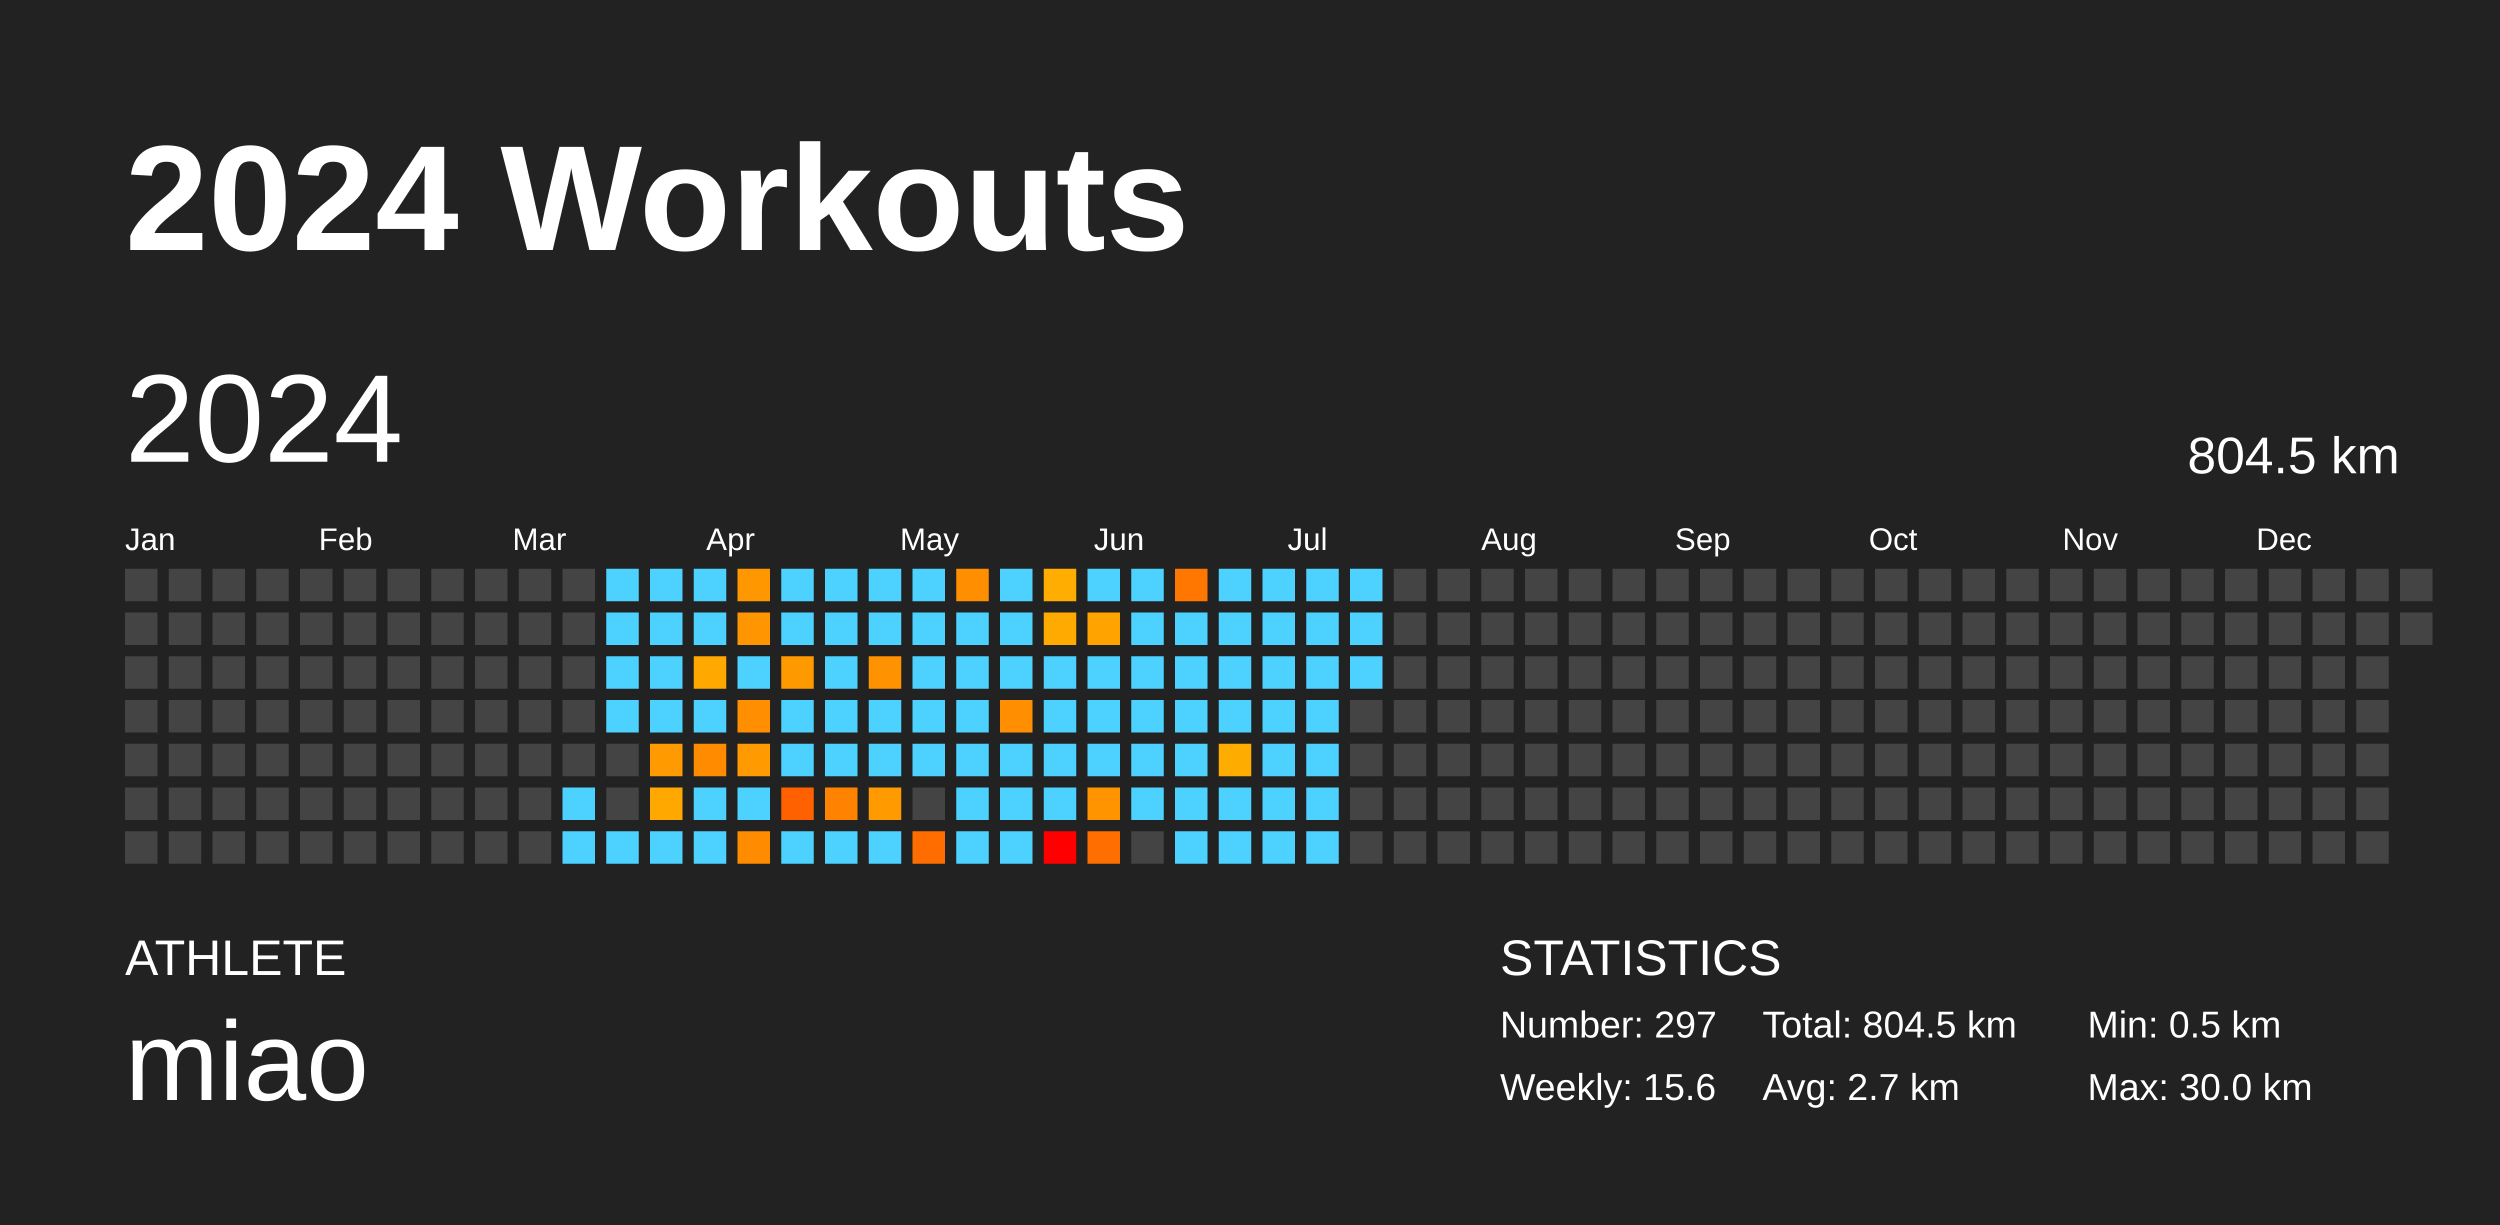
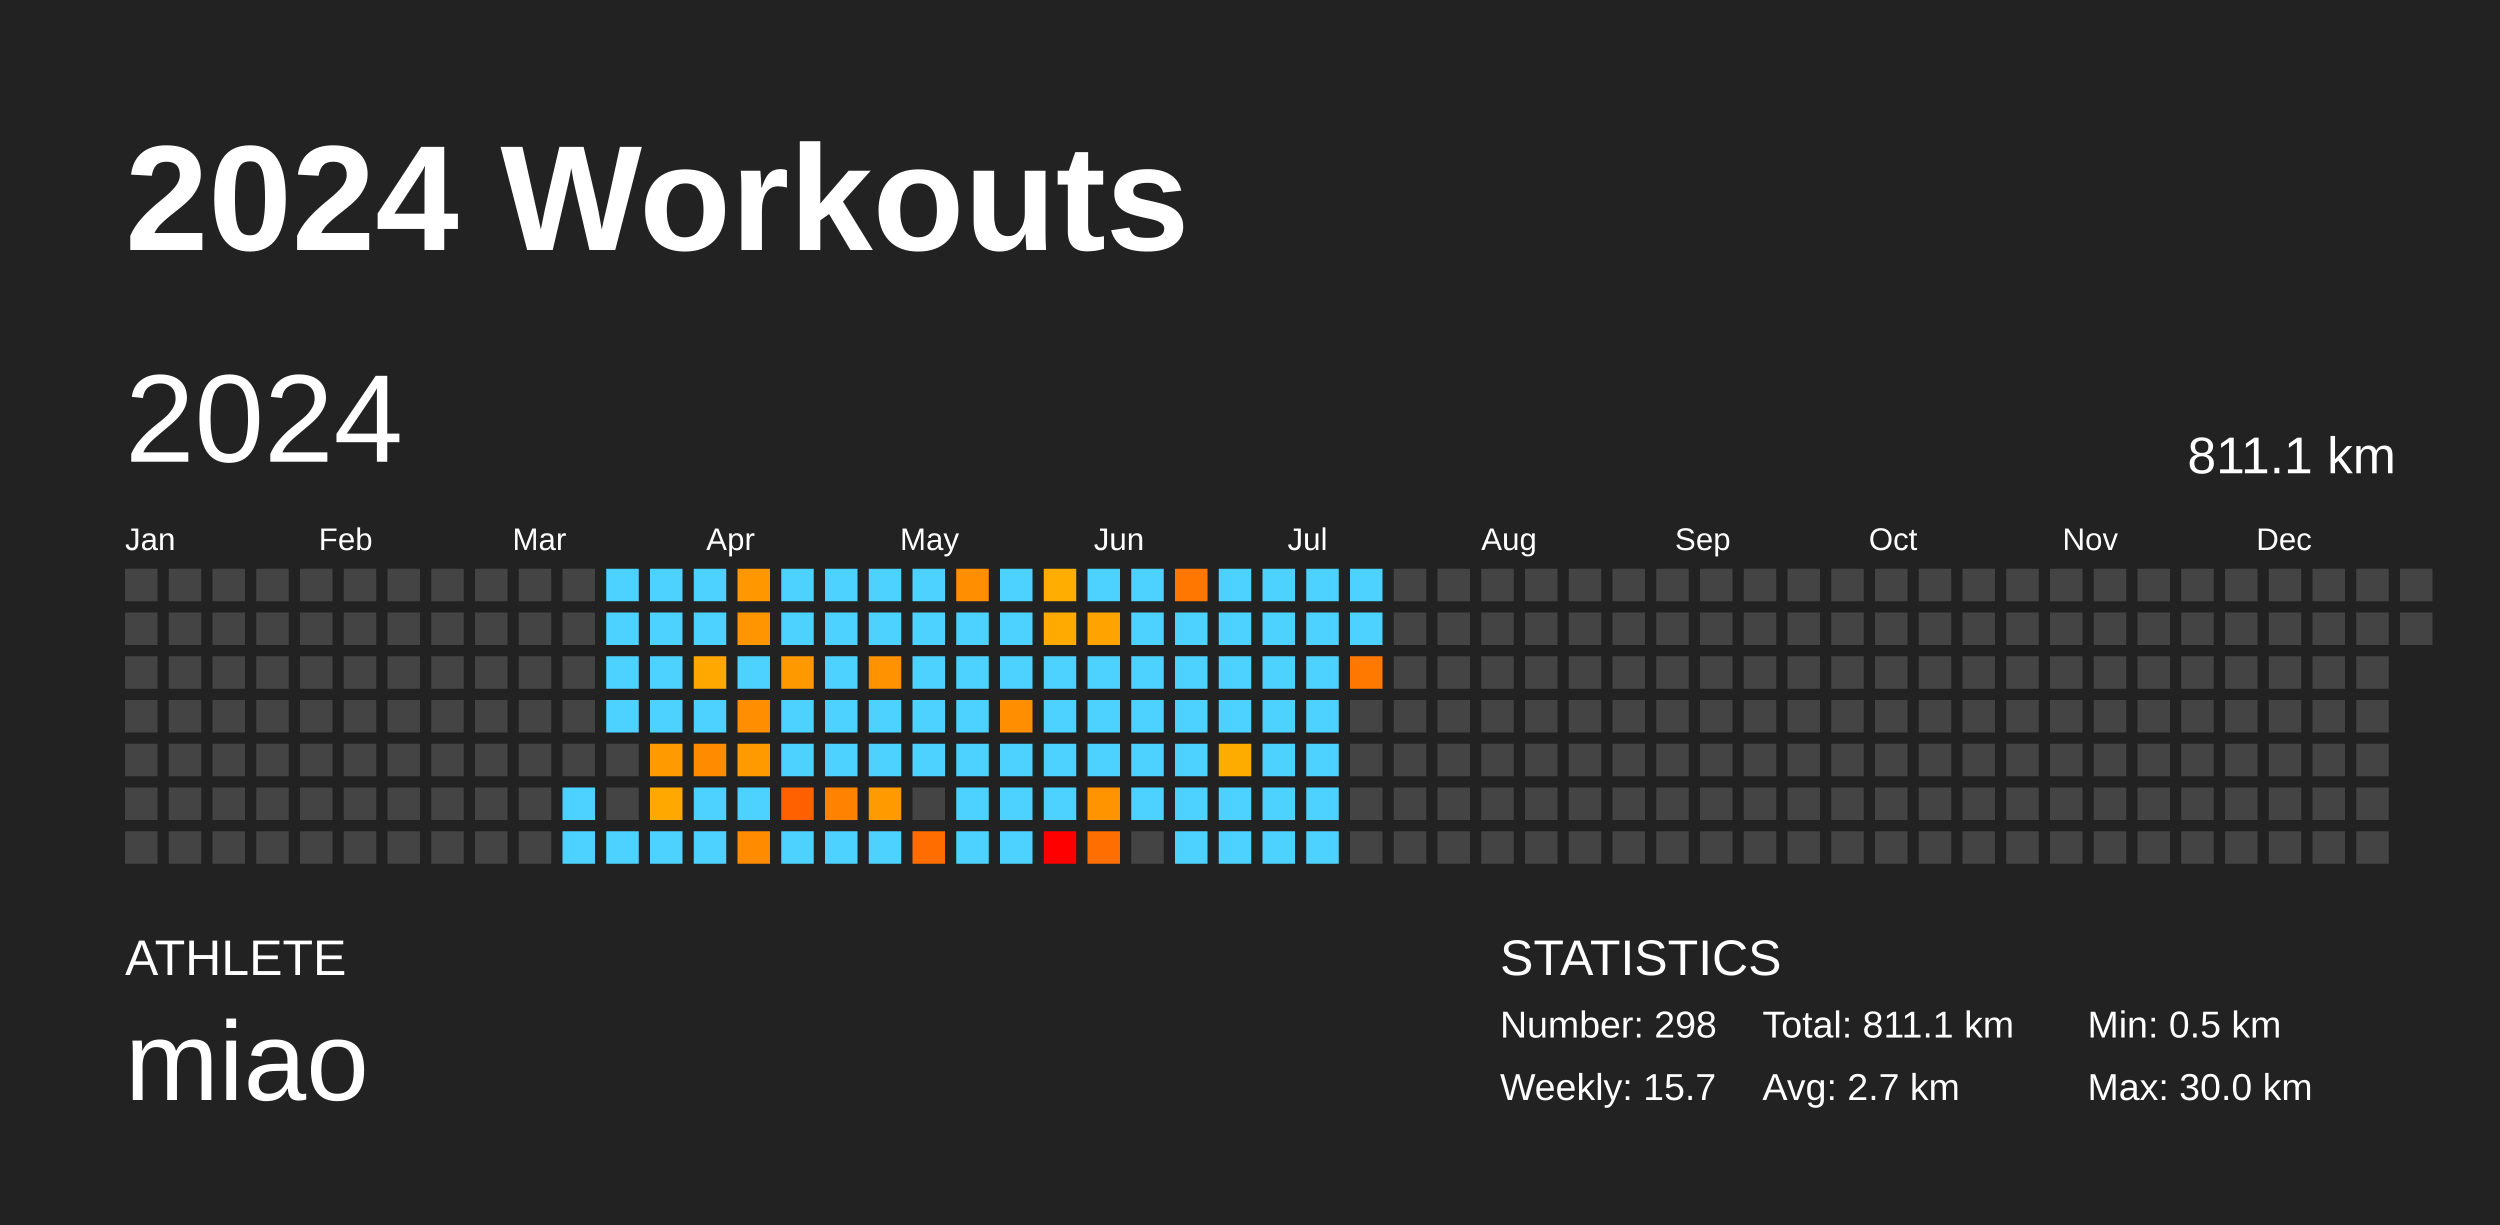
<svg xmlns="http://www.w3.org/2000/svg" baseProfile="full" height="98mm" version="1.1" viewBox="0,0,200,98" width="200mm">
  <defs />
  <rect fill="#222222" height="98" width="200" x="0" y="0" />
  <text fill="#FFFFFF" style="font-size:12px; font-family:Arial; font-weight:bold;" x="10" y="20">2024 Workouts</text>
  <text fill="#FFFFFF" style="font-size:4px; font-family:Arial" x="10" y="78">ATHLETE</text>
  <text fill="#FFFFFF" style="font-size:9px; font-family:Arial" x="10" y="88">miao</text>
  <text fill="#FFFFFF" style="font-size:4px; font-family:Arial" x="120" y="78">STATISTICS</text>
-   <text fill="#FFFFFF" style="font-size:3px; font-family:Arial" x="120" y="83">Number: 297</text>
-   <text fill="#FFFFFF" style="font-size:3px; font-family:Arial" x="120" y="88">Weekly: 15.6</text>
-   <text fill="#FFFFFF" style="font-size:3px; font-family:Arial" x="141" y="83">Total: 804.5 km</text>
+   <text fill="#FFFFFF" style="font-size:3px; font-family:Arial" x="120" y="83">Number: 298</text>
+   <text fill="#FFFFFF" style="font-size:3px; font-family:Arial" x="120" y="88">Weekly: 15.7</text>
+   <text fill="#FFFFFF" style="font-size:3px; font-family:Arial" x="141" y="83">Total: 811.1 km</text>
  <text fill="#FFFFFF" style="font-size:3px; font-family:Arial" x="141" y="88">Avg: 2.7 km</text>
  <text fill="#FFFFFF" style="font-size:3px; font-family:Arial" x="167" y="83">Min: 0.5 km</text>
  <text fill="#FFFFFF" style="font-size:3px; font-family:Arial" x="167" y="88">Max: 30.0 km</text>
  <text dominant-baseline="hanging" fill="#FFFFFF" style="font-size:10.0px; font-family:Arial;" x="10" y="30">2024</text>
-   <text dominant-baseline="hanging" fill="#FFFFFF" style="font-size:4.125px; font-family:Arial;" x="175" y="35">804.5 km</text>
+   <text dominant-baseline="hanging" fill="#FFFFFF" style="font-size:4.125px; font-family:Arial;" x="175" y="35">811.1 km</text>
  <text fill="#FFFFFF" style="font-size:2.5px; font-family:Arial" x="10.0" y="44">Jan</text>
  <text fill="#FFFFFF" style="font-size:2.5px; font-family:Arial" x="25.5" y="44">Feb</text>
  <text fill="#FFFFFF" style="font-size:2.5px; font-family:Arial" x="41.0" y="44">Mar</text>
  <text fill="#FFFFFF" style="font-size:2.5px; font-family:Arial" x="56.5" y="44">Apr</text>
  <text fill="#FFFFFF" style="font-size:2.5px; font-family:Arial" x="72.0" y="44">May</text>
  <text fill="#FFFFFF" style="font-size:2.5px; font-family:Arial" x="87.5" y="44">Jun</text>
  <text fill="#FFFFFF" style="font-size:2.5px; font-family:Arial" x="103.0" y="44">Jul</text>
  <text fill="#FFFFFF" style="font-size:2.5px; font-family:Arial" x="118.5" y="44">Aug</text>
  <text fill="#FFFFFF" style="font-size:2.5px; font-family:Arial" x="134.0" y="44">Sep</text>
  <text fill="#FFFFFF" style="font-size:2.5px; font-family:Arial" x="149.5" y="44">Oct</text>
  <text fill="#FFFFFF" style="font-size:2.5px; font-family:Arial" x="165.0" y="44">Nov</text>
  <text fill="#FFFFFF" style="font-size:2.5px; font-family:Arial" x="180.5" y="44">Dec</text>
  <rect fill="#444444" height="2.6" width="2.6" x="10.0" y="45.5" />
  <rect fill="#444444" height="2.6" width="2.6" x="10.0" y="49.0" />
  <rect fill="#444444" height="2.6" width="2.6" x="10.0" y="52.5" />
  <rect fill="#444444" height="2.6" width="2.6" x="10.0" y="56.0" />
  <rect fill="#444444" height="2.6" width="2.6" x="10.0" y="59.5" />
  <rect fill="#444444" height="2.6" width="2.6" x="10.0" y="63.0" />
  <rect fill="#444444" height="2.6" width="2.6" x="10.0" y="66.5" />
  <rect fill="#444444" height="2.6" width="2.6" x="13.5" y="45.5" />
  <rect fill="#444444" height="2.6" width="2.6" x="13.5" y="49.0" />
  <rect fill="#444444" height="2.6" width="2.6" x="13.5" y="52.5" />
  <rect fill="#444444" height="2.6" width="2.6" x="13.5" y="56.0" />
  <rect fill="#444444" height="2.6" width="2.6" x="13.5" y="59.5" />
  <rect fill="#444444" height="2.6" width="2.6" x="13.5" y="63.0" />
  <rect fill="#444444" height="2.6" width="2.6" x="13.5" y="66.5" />
  <rect fill="#444444" height="2.6" width="2.6" x="17.0" y="45.5" />
  <rect fill="#444444" height="2.6" width="2.6" x="17.0" y="49.0" />
  <rect fill="#444444" height="2.6" width="2.6" x="17.0" y="52.5" />
  <rect fill="#444444" height="2.6" width="2.6" x="17.0" y="56.0" />
  <rect fill="#444444" height="2.6" width="2.6" x="17.0" y="59.5" />
  <rect fill="#444444" height="2.6" width="2.6" x="17.0" y="63.0" />
  <rect fill="#444444" height="2.6" width="2.6" x="17.0" y="66.5" />
  <rect fill="#444444" height="2.6" width="2.6" x="20.5" y="45.5" />
  <rect fill="#444444" height="2.6" width="2.6" x="20.5" y="49.0" />
  <rect fill="#444444" height="2.6" width="2.6" x="20.5" y="52.5" />
  <rect fill="#444444" height="2.6" width="2.6" x="20.5" y="56.0" />
  <rect fill="#444444" height="2.6" width="2.6" x="20.5" y="59.5" />
  <rect fill="#444444" height="2.6" width="2.6" x="20.5" y="63.0" />
  <rect fill="#444444" height="2.6" width="2.6" x="20.5" y="66.5" />
  <rect fill="#444444" height="2.6" width="2.6" x="24.0" y="45.5" />
  <rect fill="#444444" height="2.6" width="2.6" x="24.0" y="49.0" />
  <rect fill="#444444" height="2.6" width="2.6" x="24.0" y="52.5" />
  <rect fill="#444444" height="2.6" width="2.6" x="24.0" y="56.0" />
  <rect fill="#444444" height="2.6" width="2.6" x="24.0" y="59.5" />
  <rect fill="#444444" height="2.6" width="2.6" x="24.0" y="63.0" />
  <rect fill="#444444" height="2.6" width="2.6" x="24.0" y="66.5" />
  <rect fill="#444444" height="2.6" width="2.6" x="27.5" y="45.5" />
  <rect fill="#444444" height="2.6" width="2.6" x="27.5" y="49.0" />
  <rect fill="#444444" height="2.6" width="2.6" x="27.5" y="52.5" />
  <rect fill="#444444" height="2.6" width="2.6" x="27.5" y="56.0" />
  <rect fill="#444444" height="2.6" width="2.6" x="27.5" y="59.5" />
  <rect fill="#444444" height="2.6" width="2.6" x="27.5" y="63.0" />
  <rect fill="#444444" height="2.6" width="2.6" x="27.5" y="66.5" />
  <rect fill="#444444" height="2.6" width="2.6" x="31.0" y="45.5" />
  <rect fill="#444444" height="2.6" width="2.6" x="31.0" y="49.0" />
  <rect fill="#444444" height="2.6" width="2.6" x="31.0" y="52.5" />
  <rect fill="#444444" height="2.6" width="2.6" x="31.0" y="56.0" />
  <rect fill="#444444" height="2.6" width="2.6" x="31.0" y="59.5" />
  <rect fill="#444444" height="2.6" width="2.6" x="31.0" y="63.0" />
  <rect fill="#444444" height="2.6" width="2.6" x="31.0" y="66.5" />
  <rect fill="#444444" height="2.6" width="2.6" x="34.5" y="45.5" />
  <rect fill="#444444" height="2.6" width="2.6" x="34.5" y="49.0" />
  <rect fill="#444444" height="2.6" width="2.6" x="34.5" y="52.5" />
  <rect fill="#444444" height="2.6" width="2.6" x="34.5" y="56.0" />
  <rect fill="#444444" height="2.6" width="2.6" x="34.5" y="59.5" />
  <rect fill="#444444" height="2.6" width="2.6" x="34.5" y="63.0" />
  <rect fill="#444444" height="2.6" width="2.6" x="34.5" y="66.5" />
  <rect fill="#444444" height="2.6" width="2.6" x="38.0" y="45.5" />
  <rect fill="#444444" height="2.6" width="2.6" x="38.0" y="49.0" />
  <rect fill="#444444" height="2.6" width="2.6" x="38.0" y="52.5" />
  <rect fill="#444444" height="2.6" width="2.6" x="38.0" y="56.0" />
  <rect fill="#444444" height="2.6" width="2.6" x="38.0" y="59.5" />
  <rect fill="#444444" height="2.6" width="2.6" x="38.0" y="63.0" />
  <rect fill="#444444" height="2.6" width="2.6" x="38.0" y="66.5" />
  <rect fill="#444444" height="2.6" width="2.6" x="41.5" y="45.5" />
  <rect fill="#444444" height="2.6" width="2.6" x="41.5" y="49.0" />
  <rect fill="#444444" height="2.6" width="2.6" x="41.5" y="52.5" />
  <rect fill="#444444" height="2.6" width="2.6" x="41.5" y="56.0" />
  <rect fill="#444444" height="2.6" width="2.6" x="41.5" y="59.5" />
  <rect fill="#444444" height="2.6" width="2.6" x="41.5" y="63.0" />
  <rect fill="#444444" height="2.6" width="2.6" x="41.5" y="66.5" />
  <rect fill="#444444" height="2.6" width="2.6" x="45.0" y="45.5" />
  <rect fill="#444444" height="2.6" width="2.6" x="45.0" y="49.0" />
  <rect fill="#444444" height="2.6" width="2.6" x="45.0" y="52.5" />
  <rect fill="#444444" height="2.6" width="2.6" x="45.0" y="56.0" />
  <rect fill="#444444" height="2.6" width="2.6" x="45.0" y="59.5" />
  <rect fill="#4dd2ff" height="2.6" width="2.6" x="45.0" y="63.0" />
  <rect fill="#4dd2ff" height="2.6" width="2.6" x="45.0" y="66.5" />
  <rect fill="#4dd2ff" height="2.6" width="2.6" x="48.5" y="45.5" />
  <rect fill="#4dd2ff" height="2.6" width="2.6" x="48.5" y="49.0" />
  <rect fill="#4dd2ff" height="2.6" width="2.6" x="48.5" y="52.5" />
  <rect fill="#4dd2ff" height="2.6" width="2.6" x="48.5" y="56.0" />
  <rect fill="#444444" height="2.6" width="2.6" x="48.5" y="59.5" />
  <rect fill="#444444" height="2.6" width="2.6" x="48.5" y="63.0" />
  <rect fill="#4dd2ff" height="2.6" width="2.6" x="48.5" y="66.5" />
  <rect fill="#4dd2ff" height="2.6" width="2.6" x="52.0" y="45.5" />
  <rect fill="#4dd2ff" height="2.6" width="2.6" x="52.0" y="49.0" />
  <rect fill="#4dd2ff" height="2.6" width="2.6" x="52.0" y="52.5" />
  <rect fill="#4dd2ff" height="2.6" width="2.6" x="52.0" y="56.0" />
  <rect fill="#ff9a00" height="2.6" width="2.6" x="52.0" y="59.5" />
  <rect fill="#ffa900" height="2.6" width="2.6" x="52.0" y="63.0" />
  <rect fill="#4dd2ff" height="2.6" width="2.6" x="52.0" y="66.5" />
  <rect fill="#4dd2ff" height="2.6" width="2.6" x="55.5" y="45.5" />
  <rect fill="#4dd2ff" height="2.6" width="2.6" x="55.5" y="49.0" />
  <rect fill="#ffa900" height="2.6" width="2.6" x="55.5" y="52.5" />
  <rect fill="#4dd2ff" height="2.6" width="2.6" x="55.5" y="56.0" />
  <rect fill="#ff8b00" height="2.6" width="2.6" x="55.5" y="59.5" />
  <rect fill="#4dd2ff" height="2.6" width="2.6" x="55.5" y="63.0" />
  <rect fill="#4dd2ff" height="2.6" width="2.6" x="55.5" y="66.5" />
  <rect fill="#ff9700" height="2.6" width="2.6" x="59.0" y="45.5" />
  <rect fill="#ff9500" height="2.6" width="2.6" x="59.0" y="49.0" />
  <rect fill="#4dd2ff" height="2.6" width="2.6" x="59.0" y="52.5" />
  <rect fill="#ff8e00" height="2.6" width="2.6" x="59.0" y="56.0" />
  <rect fill="#ff9b00" height="2.6" width="2.6" x="59.0" y="59.5" />
  <rect fill="#4dd2ff" height="2.6" width="2.6" x="59.0" y="63.0" />
  <rect fill="#ff8b00" height="2.6" width="2.6" x="59.0" y="66.5" />
  <rect fill="#4dd2ff" height="2.6" width="2.6" x="62.5" y="45.5" />
  <rect fill="#4dd2ff" height="2.6" width="2.6" x="62.5" y="49.0" />
  <rect fill="#ff9900" height="2.6" width="2.6" x="62.5" y="52.5" />
  <rect fill="#4dd2ff" height="2.6" width="2.6" x="62.5" y="56.0" />
  <rect fill="#4dd2ff" height="2.6" width="2.6" x="62.5" y="59.5" />
  <rect fill="#ff6100" height="2.6" width="2.6" x="62.5" y="63.0" />
  <rect fill="#4dd2ff" height="2.6" width="2.6" x="62.5" y="66.5" />
  <rect fill="#4dd2ff" height="2.6" width="2.6" x="66.0" y="45.5" />
  <rect fill="#4dd2ff" height="2.6" width="2.6" x="66.0" y="49.0" />
  <rect fill="#4dd2ff" height="2.6" width="2.6" x="66.0" y="52.5" />
  <rect fill="#4dd2ff" height="2.6" width="2.6" x="66.0" y="56.0" />
  <rect fill="#4dd2ff" height="2.6" width="2.6" x="66.0" y="59.5" />
  <rect fill="#ff8300" height="2.6" width="2.6" x="66.0" y="63.0" />
  <rect fill="#4dd2ff" height="2.6" width="2.6" x="66.0" y="66.5" />
  <rect fill="#4dd2ff" height="2.6" width="2.6" x="69.5" y="45.5" />
  <rect fill="#4dd2ff" height="2.6" width="2.6" x="69.5" y="49.0" />
  <rect fill="#ff9200" height="2.6" width="2.6" x="69.5" y="52.5" />
  <rect fill="#4dd2ff" height="2.6" width="2.6" x="69.5" y="56.0" />
  <rect fill="#4dd2ff" height="2.6" width="2.6" x="69.5" y="59.5" />
  <rect fill="#ff9a00" height="2.6" width="2.6" x="69.5" y="63.0" />
  <rect fill="#4dd2ff" height="2.6" width="2.6" x="69.5" y="66.5" />
  <rect fill="#4dd2ff" height="2.6" width="2.6" x="73.0" y="45.5" />
  <rect fill="#4dd2ff" height="2.6" width="2.6" x="73.0" y="49.0" />
  <rect fill="#4dd2ff" height="2.6" width="2.6" x="73.0" y="52.5" />
  <rect fill="#4dd2ff" height="2.6" width="2.6" x="73.0" y="56.0" />
  <rect fill="#4dd2ff" height="2.6" width="2.6" x="73.0" y="59.5" />
  <rect fill="#444444" height="2.6" width="2.6" x="73.0" y="63.0" />
  <rect fill="#ff6d00" height="2.6" width="2.6" x="73.0" y="66.5" />
  <rect fill="#ff8f00" height="2.6" width="2.6" x="76.5" y="45.5" />
  <rect fill="#4dd2ff" height="2.6" width="2.6" x="76.5" y="49.0" />
  <rect fill="#4dd2ff" height="2.6" width="2.6" x="76.5" y="52.5" />
  <rect fill="#4dd2ff" height="2.6" width="2.6" x="76.5" y="56.0" />
  <rect fill="#4dd2ff" height="2.6" width="2.6" x="76.5" y="59.5" />
  <rect fill="#4dd2ff" height="2.6" width="2.6" x="76.5" y="63.0" />
  <rect fill="#4dd2ff" height="2.6" width="2.6" x="76.5" y="66.5" />
  <rect fill="#4dd2ff" height="2.6" width="2.6" x="80.0" y="45.5" />
  <rect fill="#4dd2ff" height="2.6" width="2.6" x="80.0" y="49.0" />
  <rect fill="#4dd2ff" height="2.6" width="2.6" x="80.0" y="52.5" />
  <rect fill="#ff8f00" height="2.6" width="2.6" x="80.0" y="56.0" />
  <rect fill="#4dd2ff" height="2.6" width="2.6" x="80.0" y="59.5" />
  <rect fill="#4dd2ff" height="2.6" width="2.6" x="80.0" y="63.0" />
  <rect fill="#4dd2ff" height="2.6" width="2.6" x="80.0" y="66.5" />
  <rect fill="#ffad00" height="2.6" width="2.6" x="83.5" y="45.5" />
  <rect fill="#ffaa00" height="2.6" width="2.6" x="83.5" y="49.0" />
  <rect fill="#4dd2ff" height="2.6" width="2.6" x="83.5" y="52.5" />
  <rect fill="#4dd2ff" height="2.6" width="2.6" x="83.5" y="56.0" />
  <rect fill="#4dd2ff" height="2.6" width="2.6" x="83.5" y="59.5" />
  <rect fill="#4dd2ff" height="2.6" width="2.6" x="83.5" y="63.0" />
  <rect fill="red" height="2.6" width="2.6" x="83.5" y="66.5" />
  <rect fill="#4dd2ff" height="2.6" width="2.6" x="87.0" y="45.5" />
  <rect fill="#ffa300" height="2.6" width="2.6" x="87.0" y="49.0" />
  <rect fill="#4dd2ff" height="2.6" width="2.6" x="87.0" y="52.5" />
  <rect fill="#4dd2ff" height="2.6" width="2.6" x="87.0" y="56.0" />
  <rect fill="#4dd2ff" height="2.6" width="2.6" x="87.0" y="59.5" />
  <rect fill="#ff9300" height="2.6" width="2.6" x="87.0" y="63.0" />
  <rect fill="#ff6e00" height="2.6" width="2.6" x="87.0" y="66.5" />
  <rect fill="#4dd2ff" height="2.6" width="2.6" x="90.5" y="45.5" />
  <rect fill="#4dd2ff" height="2.6" width="2.6" x="90.5" y="49.0" />
  <rect fill="#4dd2ff" height="2.6" width="2.6" x="90.5" y="52.5" />
  <rect fill="#4dd2ff" height="2.6" width="2.6" x="90.5" y="56.0" />
  <rect fill="#4dd2ff" height="2.6" width="2.6" x="90.5" y="59.5" />
  <rect fill="#4dd2ff" height="2.6" width="2.6" x="90.5" y="63.0" />
  <rect fill="#444444" height="2.6" width="2.6" x="90.5" y="66.5" />
  <rect fill="#ff7700" height="2.6" width="2.6" x="94.0" y="45.5" />
  <rect fill="#4dd2ff" height="2.6" width="2.6" x="94.0" y="49.0" />
  <rect fill="#4dd2ff" height="2.6" width="2.6" x="94.0" y="52.5" />
  <rect fill="#4dd2ff" height="2.6" width="2.6" x="94.0" y="56.0" />
  <rect fill="#4dd2ff" height="2.6" width="2.6" x="94.0" y="59.5" />
  <rect fill="#4dd2ff" height="2.6" width="2.6" x="94.0" y="63.0" />
  <rect fill="#4dd2ff" height="2.6" width="2.6" x="94.0" y="66.5" />
  <rect fill="#4dd2ff" height="2.6" width="2.6" x="97.5" y="45.5" />
  <rect fill="#4dd2ff" height="2.6" width="2.6" x="97.5" y="49.0" />
  <rect fill="#4dd2ff" height="2.6" width="2.6" x="97.5" y="52.5" />
  <rect fill="#4dd2ff" height="2.6" width="2.6" x="97.5" y="56.0" />
  <rect fill="#ffac00" height="2.6" width="2.6" x="97.5" y="59.5" />
  <rect fill="#4dd2ff" height="2.6" width="2.6" x="97.5" y="63.0" />
  <rect fill="#4dd2ff" height="2.6" width="2.6" x="97.5" y="66.5" />
  <rect fill="#4dd2ff" height="2.6" width="2.6" x="101.0" y="45.5" />
  <rect fill="#4dd2ff" height="2.6" width="2.6" x="101.0" y="49.0" />
  <rect fill="#4dd2ff" height="2.6" width="2.6" x="101.0" y="52.5" />
  <rect fill="#4dd2ff" height="2.6" width="2.6" x="101.0" y="56.0" />
  <rect fill="#4dd2ff" height="2.6" width="2.6" x="101.0" y="59.5" />
  <rect fill="#4dd2ff" height="2.6" width="2.6" x="101.0" y="63.0" />
  <rect fill="#4dd2ff" height="2.6" width="2.6" x="101.0" y="66.5" />
  <rect fill="#4dd2ff" height="2.6" width="2.6" x="104.5" y="45.5" />
  <rect fill="#4dd2ff" height="2.6" width="2.6" x="104.5" y="49.0" />
  <rect fill="#4dd2ff" height="2.6" width="2.6" x="104.5" y="52.5" />
  <rect fill="#4dd2ff" height="2.6" width="2.6" x="104.5" y="56.0" />
  <rect fill="#4dd2ff" height="2.6" width="2.6" x="104.5" y="59.5" />
  <rect fill="#4dd2ff" height="2.6" width="2.6" x="104.5" y="63.0" />
  <rect fill="#4dd2ff" height="2.6" width="2.6" x="104.5" y="66.5" />
  <rect fill="#4dd2ff" height="2.6" width="2.6" x="108.0" y="45.5" />
  <rect fill="#4dd2ff" height="2.6" width="2.6" x="108.0" y="49.0" />
-   <rect fill="#4dd2ff" height="2.6" width="2.6" x="108.0" y="52.5" />
+   <rect fill="#ff7900" height="2.6" width="2.6" x="108.0" y="52.5" />
  <rect fill="#444444" height="2.6" width="2.6" x="108.0" y="56.0" />
  <rect fill="#444444" height="2.6" width="2.6" x="108.0" y="59.5" />
  <rect fill="#444444" height="2.6" width="2.6" x="108.0" y="63.0" />
  <rect fill="#444444" height="2.6" width="2.6" x="108.0" y="66.5" />
  <rect fill="#444444" height="2.6" width="2.6" x="111.5" y="45.5" />
  <rect fill="#444444" height="2.6" width="2.6" x="111.5" y="49.0" />
  <rect fill="#444444" height="2.6" width="2.6" x="111.5" y="52.5" />
  <rect fill="#444444" height="2.6" width="2.6" x="111.5" y="56.0" />
  <rect fill="#444444" height="2.6" width="2.6" x="111.5" y="59.5" />
  <rect fill="#444444" height="2.6" width="2.6" x="111.5" y="63.0" />
  <rect fill="#444444" height="2.6" width="2.6" x="111.5" y="66.5" />
  <rect fill="#444444" height="2.6" width="2.6" x="115.0" y="45.5" />
  <rect fill="#444444" height="2.6" width="2.6" x="115.0" y="49.0" />
  <rect fill="#444444" height="2.6" width="2.6" x="115.0" y="52.5" />
  <rect fill="#444444" height="2.6" width="2.6" x="115.0" y="56.0" />
  <rect fill="#444444" height="2.6" width="2.6" x="115.0" y="59.5" />
  <rect fill="#444444" height="2.6" width="2.6" x="115.0" y="63.0" />
  <rect fill="#444444" height="2.6" width="2.6" x="115.0" y="66.5" />
  <rect fill="#444444" height="2.6" width="2.6" x="118.5" y="45.5" />
  <rect fill="#444444" height="2.6" width="2.6" x="118.5" y="49.0" />
  <rect fill="#444444" height="2.6" width="2.6" x="118.5" y="52.5" />
  <rect fill="#444444" height="2.6" width="2.6" x="118.5" y="56.0" />
  <rect fill="#444444" height="2.6" width="2.6" x="118.5" y="59.5" />
  <rect fill="#444444" height="2.6" width="2.6" x="118.5" y="63.0" />
  <rect fill="#444444" height="2.6" width="2.6" x="118.5" y="66.5" />
  <rect fill="#444444" height="2.6" width="2.6" x="122.0" y="45.5" />
  <rect fill="#444444" height="2.6" width="2.6" x="122.0" y="49.0" />
  <rect fill="#444444" height="2.6" width="2.6" x="122.0" y="52.5" />
  <rect fill="#444444" height="2.6" width="2.6" x="122.0" y="56.0" />
  <rect fill="#444444" height="2.6" width="2.6" x="122.0" y="59.5" />
  <rect fill="#444444" height="2.6" width="2.6" x="122.0" y="63.0" />
  <rect fill="#444444" height="2.6" width="2.6" x="122.0" y="66.5" />
  <rect fill="#444444" height="2.6" width="2.6" x="125.5" y="45.5" />
  <rect fill="#444444" height="2.6" width="2.6" x="125.5" y="49.0" />
  <rect fill="#444444" height="2.6" width="2.6" x="125.5" y="52.5" />
  <rect fill="#444444" height="2.6" width="2.6" x="125.5" y="56.0" />
  <rect fill="#444444" height="2.6" width="2.6" x="125.5" y="59.5" />
  <rect fill="#444444" height="2.6" width="2.6" x="125.5" y="63.0" />
  <rect fill="#444444" height="2.6" width="2.6" x="125.5" y="66.5" />
  <rect fill="#444444" height="2.6" width="2.6" x="129.0" y="45.5" />
  <rect fill="#444444" height="2.6" width="2.6" x="129.0" y="49.0" />
  <rect fill="#444444" height="2.6" width="2.6" x="129.0" y="52.5" />
  <rect fill="#444444" height="2.6" width="2.6" x="129.0" y="56.0" />
  <rect fill="#444444" height="2.6" width="2.6" x="129.0" y="59.5" />
  <rect fill="#444444" height="2.6" width="2.6" x="129.0" y="63.0" />
  <rect fill="#444444" height="2.6" width="2.6" x="129.0" y="66.5" />
  <rect fill="#444444" height="2.6" width="2.6" x="132.5" y="45.5" />
  <rect fill="#444444" height="2.6" width="2.6" x="132.5" y="49.0" />
  <rect fill="#444444" height="2.6" width="2.6" x="132.5" y="52.5" />
  <rect fill="#444444" height="2.6" width="2.6" x="132.5" y="56.0" />
  <rect fill="#444444" height="2.6" width="2.6" x="132.5" y="59.5" />
  <rect fill="#444444" height="2.6" width="2.6" x="132.5" y="63.0" />
  <rect fill="#444444" height="2.6" width="2.6" x="132.5" y="66.5" />
  <rect fill="#444444" height="2.6" width="2.6" x="136.0" y="45.5" />
  <rect fill="#444444" height="2.6" width="2.6" x="136.0" y="49.0" />
  <rect fill="#444444" height="2.6" width="2.6" x="136.0" y="52.5" />
  <rect fill="#444444" height="2.6" width="2.6" x="136.0" y="56.0" />
  <rect fill="#444444" height="2.6" width="2.6" x="136.0" y="59.5" />
  <rect fill="#444444" height="2.6" width="2.6" x="136.0" y="63.0" />
  <rect fill="#444444" height="2.6" width="2.6" x="136.0" y="66.5" />
  <rect fill="#444444" height="2.6" width="2.6" x="139.5" y="45.5" />
  <rect fill="#444444" height="2.6" width="2.6" x="139.5" y="49.0" />
  <rect fill="#444444" height="2.6" width="2.6" x="139.5" y="52.5" />
  <rect fill="#444444" height="2.6" width="2.6" x="139.5" y="56.0" />
  <rect fill="#444444" height="2.6" width="2.6" x="139.5" y="59.5" />
  <rect fill="#444444" height="2.6" width="2.6" x="139.5" y="63.0" />
  <rect fill="#444444" height="2.6" width="2.6" x="139.5" y="66.5" />
  <rect fill="#444444" height="2.6" width="2.6" x="143.0" y="45.5" />
  <rect fill="#444444" height="2.6" width="2.6" x="143.0" y="49.0" />
  <rect fill="#444444" height="2.6" width="2.6" x="143.0" y="52.5" />
  <rect fill="#444444" height="2.6" width="2.6" x="143.0" y="56.0" />
  <rect fill="#444444" height="2.6" width="2.6" x="143.0" y="59.5" />
  <rect fill="#444444" height="2.6" width="2.6" x="143.0" y="63.0" />
  <rect fill="#444444" height="2.6" width="2.6" x="143.0" y="66.5" />
  <rect fill="#444444" height="2.6" width="2.6" x="146.5" y="45.5" />
  <rect fill="#444444" height="2.6" width="2.6" x="146.5" y="49.0" />
  <rect fill="#444444" height="2.6" width="2.6" x="146.5" y="52.5" />
  <rect fill="#444444" height="2.6" width="2.6" x="146.5" y="56.0" />
  <rect fill="#444444" height="2.6" width="2.6" x="146.5" y="59.5" />
  <rect fill="#444444" height="2.6" width="2.6" x="146.5" y="63.0" />
  <rect fill="#444444" height="2.6" width="2.6" x="146.5" y="66.5" />
  <rect fill="#444444" height="2.6" width="2.6" x="150.0" y="45.5" />
  <rect fill="#444444" height="2.6" width="2.6" x="150.0" y="49.0" />
  <rect fill="#444444" height="2.6" width="2.6" x="150.0" y="52.5" />
  <rect fill="#444444" height="2.6" width="2.6" x="150.0" y="56.0" />
  <rect fill="#444444" height="2.6" width="2.6" x="150.0" y="59.5" />
  <rect fill="#444444" height="2.6" width="2.6" x="150.0" y="63.0" />
  <rect fill="#444444" height="2.6" width="2.6" x="150.0" y="66.5" />
  <rect fill="#444444" height="2.6" width="2.6" x="153.5" y="45.5" />
  <rect fill="#444444" height="2.6" width="2.6" x="153.5" y="49.0" />
  <rect fill="#444444" height="2.6" width="2.6" x="153.5" y="52.5" />
  <rect fill="#444444" height="2.6" width="2.6" x="153.5" y="56.0" />
  <rect fill="#444444" height="2.6" width="2.6" x="153.5" y="59.5" />
  <rect fill="#444444" height="2.6" width="2.6" x="153.5" y="63.0" />
  <rect fill="#444444" height="2.6" width="2.6" x="153.5" y="66.5" />
  <rect fill="#444444" height="2.6" width="2.6" x="157.0" y="45.5" />
  <rect fill="#444444" height="2.6" width="2.6" x="157.0" y="49.0" />
  <rect fill="#444444" height="2.6" width="2.6" x="157.0" y="52.5" />
  <rect fill="#444444" height="2.6" width="2.6" x="157.0" y="56.0" />
  <rect fill="#444444" height="2.6" width="2.6" x="157.0" y="59.5" />
  <rect fill="#444444" height="2.6" width="2.6" x="157.0" y="63.0" />
  <rect fill="#444444" height="2.6" width="2.6" x="157.0" y="66.5" />
  <rect fill="#444444" height="2.6" width="2.6" x="160.5" y="45.5" />
  <rect fill="#444444" height="2.6" width="2.6" x="160.5" y="49.0" />
  <rect fill="#444444" height="2.6" width="2.6" x="160.5" y="52.5" />
  <rect fill="#444444" height="2.6" width="2.6" x="160.5" y="56.0" />
  <rect fill="#444444" height="2.6" width="2.6" x="160.5" y="59.5" />
  <rect fill="#444444" height="2.6" width="2.6" x="160.5" y="63.0" />
  <rect fill="#444444" height="2.6" width="2.6" x="160.5" y="66.5" />
  <rect fill="#444444" height="2.6" width="2.6" x="164.0" y="45.5" />
  <rect fill="#444444" height="2.6" width="2.6" x="164.0" y="49.0" />
  <rect fill="#444444" height="2.6" width="2.6" x="164.0" y="52.5" />
  <rect fill="#444444" height="2.6" width="2.6" x="164.0" y="56.0" />
  <rect fill="#444444" height="2.6" width="2.6" x="164.0" y="59.5" />
  <rect fill="#444444" height="2.6" width="2.6" x="164.0" y="63.0" />
  <rect fill="#444444" height="2.6" width="2.6" x="164.0" y="66.5" />
  <rect fill="#444444" height="2.6" width="2.6" x="167.5" y="45.5" />
  <rect fill="#444444" height="2.6" width="2.6" x="167.5" y="49.0" />
  <rect fill="#444444" height="2.6" width="2.6" x="167.5" y="52.5" />
  <rect fill="#444444" height="2.6" width="2.6" x="167.5" y="56.0" />
  <rect fill="#444444" height="2.6" width="2.6" x="167.5" y="59.5" />
  <rect fill="#444444" height="2.6" width="2.6" x="167.5" y="63.0" />
  <rect fill="#444444" height="2.6" width="2.6" x="167.5" y="66.5" />
  <rect fill="#444444" height="2.6" width="2.6" x="171.0" y="45.5" />
  <rect fill="#444444" height="2.6" width="2.6" x="171.0" y="49.0" />
  <rect fill="#444444" height="2.6" width="2.6" x="171.0" y="52.5" />
  <rect fill="#444444" height="2.6" width="2.6" x="171.0" y="56.0" />
  <rect fill="#444444" height="2.6" width="2.6" x="171.0" y="59.5" />
  <rect fill="#444444" height="2.6" width="2.6" x="171.0" y="63.0" />
  <rect fill="#444444" height="2.6" width="2.6" x="171.0" y="66.5" />
  <rect fill="#444444" height="2.6" width="2.6" x="174.5" y="45.5" />
  <rect fill="#444444" height="2.6" width="2.6" x="174.5" y="49.0" />
  <rect fill="#444444" height="2.6" width="2.6" x="174.5" y="52.5" />
  <rect fill="#444444" height="2.6" width="2.6" x="174.5" y="56.0" />
  <rect fill="#444444" height="2.6" width="2.6" x="174.5" y="59.5" />
  <rect fill="#444444" height="2.6" width="2.6" x="174.5" y="63.0" />
  <rect fill="#444444" height="2.6" width="2.6" x="174.5" y="66.5" />
  <rect fill="#444444" height="2.6" width="2.6" x="178.0" y="45.5" />
  <rect fill="#444444" height="2.6" width="2.6" x="178.0" y="49.0" />
  <rect fill="#444444" height="2.6" width="2.6" x="178.0" y="52.5" />
  <rect fill="#444444" height="2.6" width="2.6" x="178.0" y="56.0" />
  <rect fill="#444444" height="2.6" width="2.6" x="178.0" y="59.5" />
  <rect fill="#444444" height="2.6" width="2.6" x="178.0" y="63.0" />
  <rect fill="#444444" height="2.6" width="2.6" x="178.0" y="66.5" />
  <rect fill="#444444" height="2.6" width="2.6" x="181.5" y="45.5" />
  <rect fill="#444444" height="2.6" width="2.6" x="181.5" y="49.0" />
  <rect fill="#444444" height="2.6" width="2.6" x="181.5" y="52.5" />
  <rect fill="#444444" height="2.6" width="2.6" x="181.5" y="56.0" />
  <rect fill="#444444" height="2.6" width="2.6" x="181.5" y="59.5" />
  <rect fill="#444444" height="2.6" width="2.6" x="181.5" y="63.0" />
  <rect fill="#444444" height="2.6" width="2.6" x="181.5" y="66.5" />
  <rect fill="#444444" height="2.6" width="2.6" x="185.0" y="45.5" />
  <rect fill="#444444" height="2.6" width="2.6" x="185.0" y="49.0" />
  <rect fill="#444444" height="2.6" width="2.6" x="185.0" y="52.5" />
  <rect fill="#444444" height="2.6" width="2.6" x="185.0" y="56.0" />
  <rect fill="#444444" height="2.6" width="2.6" x="185.0" y="59.5" />
  <rect fill="#444444" height="2.6" width="2.6" x="185.0" y="63.0" />
  <rect fill="#444444" height="2.6" width="2.6" x="185.0" y="66.5" />
  <rect fill="#444444" height="2.6" width="2.6" x="188.5" y="45.5" />
  <rect fill="#444444" height="2.6" width="2.6" x="188.5" y="49.0" />
  <rect fill="#444444" height="2.6" width="2.6" x="188.5" y="52.5" />
  <rect fill="#444444" height="2.6" width="2.6" x="188.5" y="56.0" />
  <rect fill="#444444" height="2.6" width="2.6" x="188.5" y="59.5" />
  <rect fill="#444444" height="2.6" width="2.6" x="188.5" y="63.0" />
  <rect fill="#444444" height="2.6" width="2.6" x="188.5" y="66.5" />
  <rect fill="#444444" height="2.6" width="2.6" x="192.0" y="45.5" />
  <rect fill="#444444" height="2.6" width="2.6" x="192.0" y="49.0" />
</svg>
